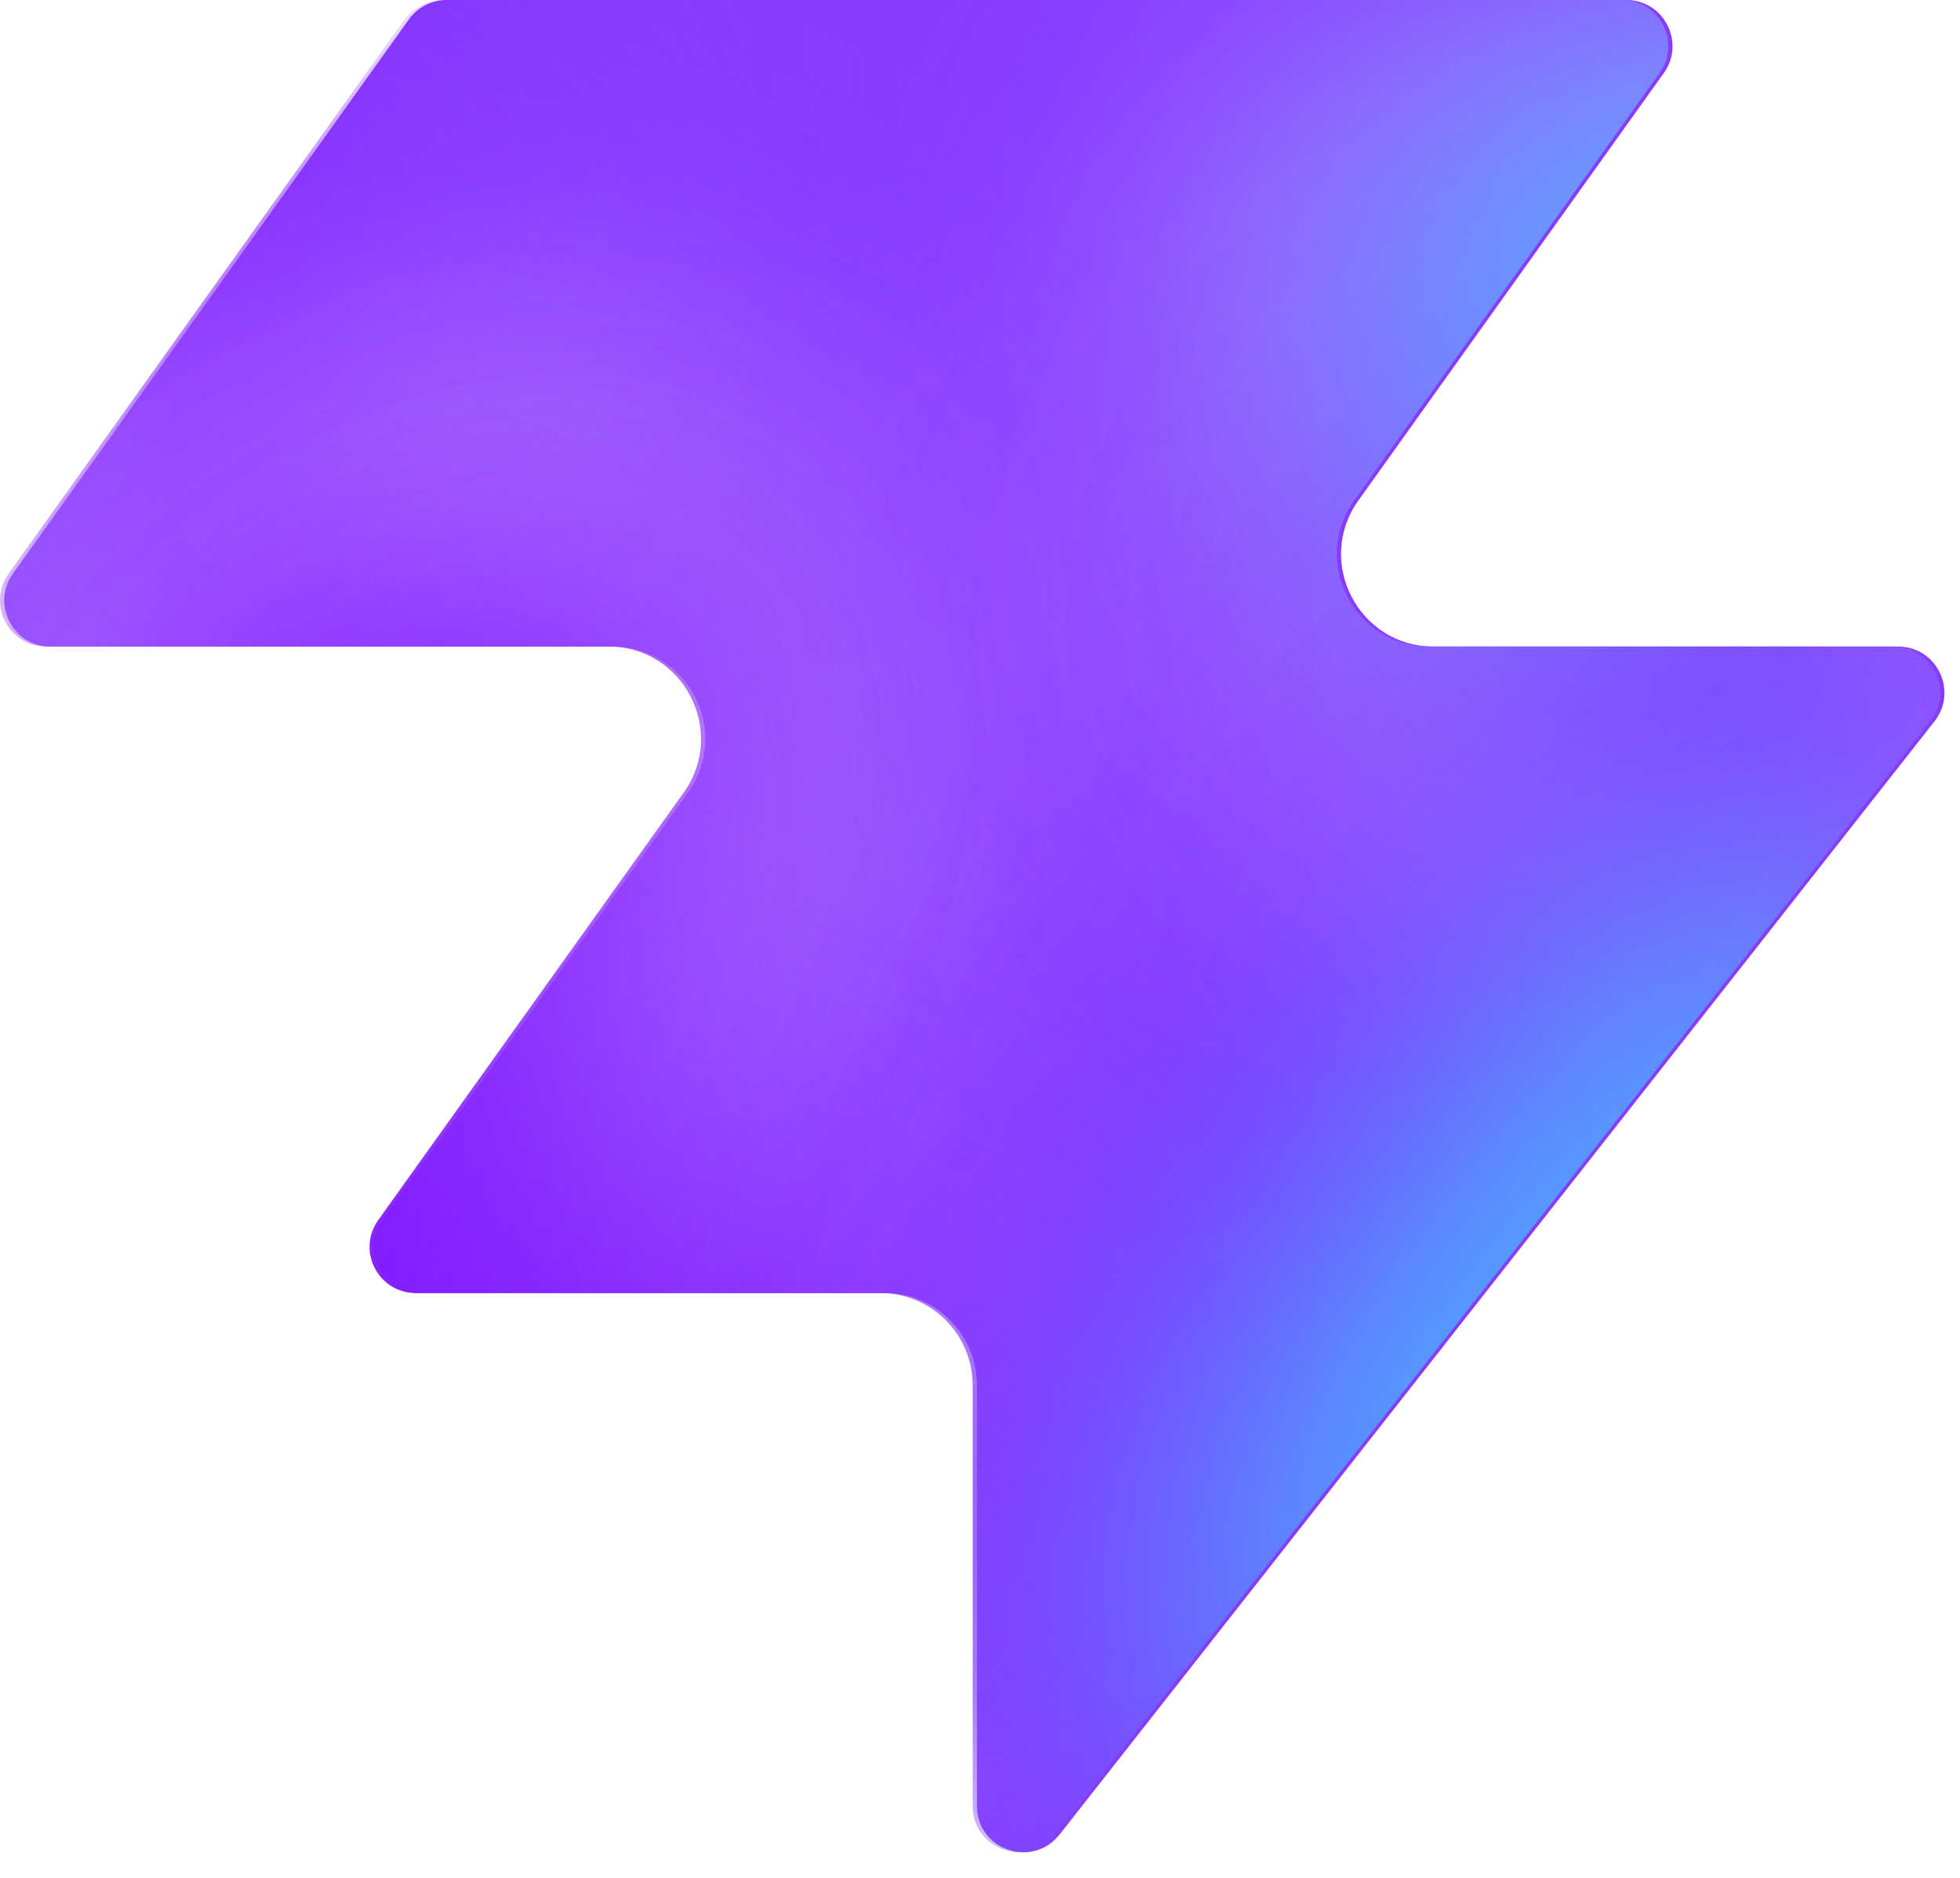
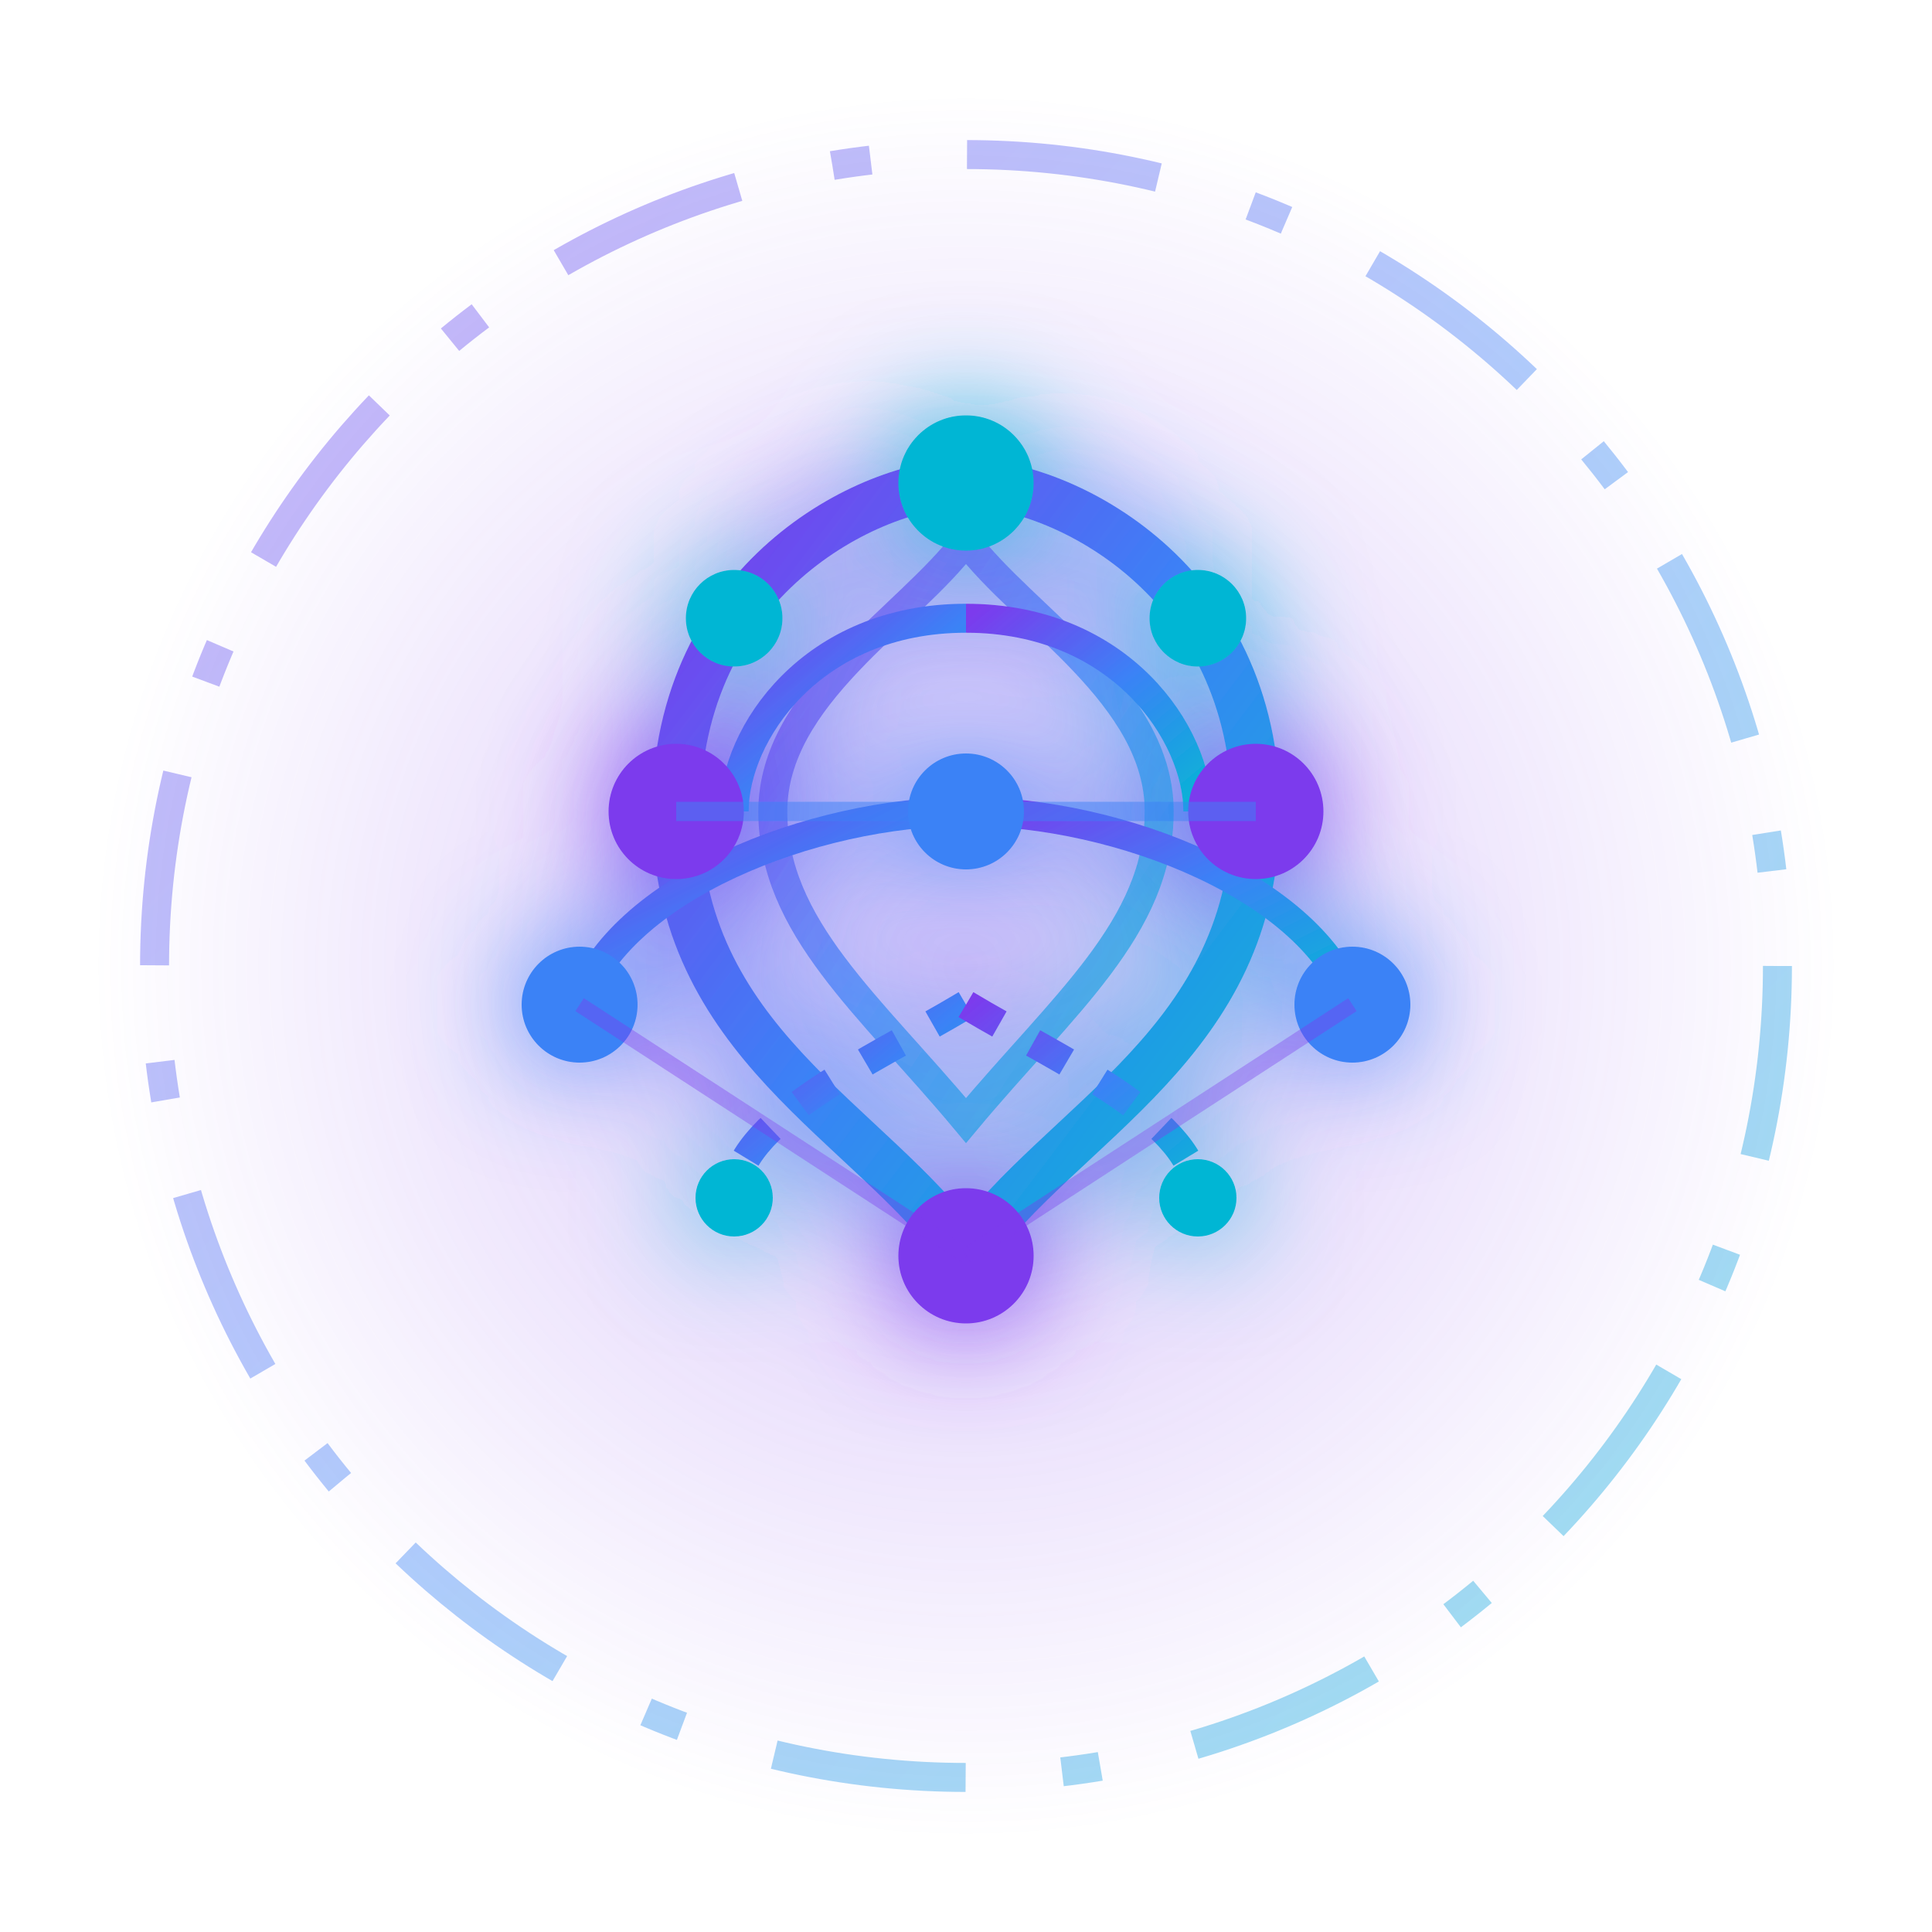
- <svg xmlns="http://www.w3.org/2000/svg" width="48" height="46" fill="none" viewBox="0 0 48 46">
-   <path fill="#863bff" d="M25.946 44.938c-.664.845-2.021.375-2.021-.698V33.937a2.26 2.26 0 0 0-2.262-2.262H10.287c-.92 0-1.456-1.04-.92-1.788l7.48-10.471c1.07-1.497 0-3.578-1.842-3.578H1.237c-.92 0-1.456-1.04-.92-1.788L10.013.474c.214-.297.556-.474.92-.474h28.894c.92 0 1.456 1.04.92 1.788l-7.48 10.471c-1.07 1.498 0 3.579 1.842 3.579h11.377c.943 0 1.473 1.088.89 1.83L25.947 44.94z" style="fill:#863bff;fill:color(display-p3 .525 .23 1);fill-opacity:1" />
-   <mask id="a" width="48" height="46" x="0" y="0" maskUnits="userSpaceOnUse" style="mask-type:alpha">
-     <path fill="#000" d="M25.842 44.938c-.664.844-2.021.375-2.021-.698V33.937a2.26 2.26 0 0 0-2.262-2.262H10.183c-.92 0-1.456-1.04-.92-1.788l7.48-10.471c1.07-1.498 0-3.579-1.842-3.579H1.133c-.92 0-1.456-1.04-.92-1.787L9.91.473c.214-.297.556-.474.92-.474h28.894c.92 0 1.456 1.04.92 1.788l-7.48 10.471c-1.07 1.498 0 3.578 1.842 3.578h11.377c.943 0 1.473 1.088.89 1.832L25.843 44.94z" style="fill:#000;fill-opacity:1" />
-   </mask>
-   <g mask="url(#a)">
-     <g filter="url(#b)">
-       <ellipse cx="5.508" cy="14.704" fill="#ede6ff" rx="5.508" ry="14.704" style="fill:#ede6ff;fill:color(display-p3 .927 .903 1);fill-opacity:1" transform="matrix(.00324 1 1 -.00324 -4.47 31.516)" />
-     </g>
-     <g filter="url(#c)">
-       <ellipse cx="10.399" cy="29.851" fill="#ede6ff" rx="10.399" ry="29.851" style="fill:#ede6ff;fill:color(display-p3 .927 .903 1);fill-opacity:1" transform="matrix(.00324 1 1 -.00324 -39.328 7.883)" />
-     </g>
-     <g filter="url(#d)">
-       <ellipse cx="5.508" cy="30.487" fill="#7e14ff" rx="5.508" ry="30.487" style="fill:#7e14ff;fill:color(display-p3 .492 .077 1);fill-opacity:1" transform="rotate(89.814 -25.913 -14.639)scale(1 -1)" />
-     </g>
-     <g filter="url(#e)">
-       <ellipse cx="5.508" cy="30.599" fill="#7e14ff" rx="5.508" ry="30.599" style="fill:#7e14ff;fill:color(display-p3 .492 .077 1);fill-opacity:1" transform="rotate(89.814 -32.644 -3.334)scale(1 -1)" />
-     </g>
-     <g filter="url(#f)">
-       <ellipse cx="5.508" cy="30.599" fill="#7e14ff" rx="5.508" ry="30.599" style="fill:#7e14ff;fill:color(display-p3 .492 .077 1);fill-opacity:1" transform="matrix(.00324 1 1 -.00324 -34.34 30.47)" />
-     </g>
-     <g filter="url(#g)">
-       <ellipse cx="14.072" cy="22.078" fill="#ede6ff" rx="14.072" ry="22.078" style="fill:#ede6ff;fill:color(display-p3 .927 .903 1);fill-opacity:1" transform="rotate(93.35 24.506 48.493)scale(-1 1)" />
-     </g>
-     <g filter="url(#h)">
-       <ellipse cx="3.47" cy="21.501" fill="#7e14ff" rx="3.47" ry="21.501" style="fill:#7e14ff;fill:color(display-p3 .492 .077 1);fill-opacity:1" transform="rotate(89.009 28.708 47.59)scale(-1 1)" />
-     </g>
-     <g filter="url(#i)">
-       <ellipse cx="3.47" cy="21.501" fill="#7e14ff" rx="3.47" ry="21.501" style="fill:#7e14ff;fill:color(display-p3 .492 .077 1);fill-opacity:1" transform="rotate(89.009 28.708 47.59)scale(-1 1)" />
-     </g>
-     <g filter="url(#j)">
-       <ellipse cx=".387" cy="8.972" fill="#7e14ff" rx="4.407" ry="29.108" style="fill:#7e14ff;fill:color(display-p3 .492 .077 1);fill-opacity:1" transform="rotate(39.51 .387 8.972)" />
-     </g>
-     <g filter="url(#k)">
-       <ellipse cx="47.523" cy="-6.092" fill="#7e14ff" rx="4.407" ry="29.108" style="fill:#7e14ff;fill:color(display-p3 .492 .077 1);fill-opacity:1" transform="rotate(37.892 47.523 -6.092)" />
-     </g>
-     <g filter="url(#l)">
-       <ellipse cx="41.412" cy="6.333" fill="#47bfff" rx="5.971" ry="9.665" style="fill:#47bfff;fill:color(display-p3 .28 .748 1);fill-opacity:1" transform="rotate(37.892 41.412 6.333)" />
-     </g>
-     <g filter="url(#m)">
-       <ellipse cx="-1.879" cy="38.332" fill="#7e14ff" rx="4.407" ry="29.108" style="fill:#7e14ff;fill:color(display-p3 .492 .077 1);fill-opacity:1" transform="rotate(37.892 -1.88 38.332)" />
-     </g>
-     <g filter="url(#n)">
-       <ellipse cx="-1.879" cy="38.332" fill="#7e14ff" rx="4.407" ry="29.108" style="fill:#7e14ff;fill:color(display-p3 .492 .077 1);fill-opacity:1" transform="rotate(37.892 -1.88 38.332)" />
-     </g>
-     <g filter="url(#o)">
-       <ellipse cx="35.651" cy="29.907" fill="#7e14ff" rx="4.407" ry="29.108" style="fill:#7e14ff;fill:color(display-p3 .492 .077 1);fill-opacity:1" transform="rotate(37.892 35.651 29.907)" />
-     </g>
-     <g filter="url(#p)">
-       <ellipse cx="38.418" cy="32.4" fill="#47bfff" rx="5.971" ry="15.297" style="fill:#47bfff;fill:color(display-p3 .28 .748 1);fill-opacity:1" transform="rotate(37.892 38.418 32.4)" />
-     </g>
-   </g>
+ <svg xmlns="http://www.w3.org/2000/svg" viewBox="0 0 100 100" width="100" height="100">
  <defs>
-     <filter id="b" width="60.045" height="41.654" x="-19.77" y="16.149" color-interpolation-filters="sRGB" filterUnits="userSpaceOnUse">
-       <feFlood flood-opacity="0" result="BackgroundImageFix" />
-       <feBlend in="SourceGraphic" in2="BackgroundImageFix" result="shape" />
-       <feGaussianBlur result="effect1_foregroundBlur_2002_17158" stdDeviation="7.659" />
-     </filter>
-     <filter id="c" width="90.34" height="51.437" x="-54.613" y="-7.533" color-interpolation-filters="sRGB" filterUnits="userSpaceOnUse">
-       <feFlood flood-opacity="0" result="BackgroundImageFix" />
-       <feBlend in="SourceGraphic" in2="BackgroundImageFix" result="shape" />
-       <feGaussianBlur result="effect1_foregroundBlur_2002_17158" stdDeviation="7.659" />
-     </filter>
-     <filter id="d" width="79.355" height="29.4" x="-49.64" y="2.03" color-interpolation-filters="sRGB" filterUnits="userSpaceOnUse">
-       <feFlood flood-opacity="0" result="BackgroundImageFix" />
-       <feBlend in="SourceGraphic" in2="BackgroundImageFix" result="shape" />
-       <feGaussianBlur result="effect1_foregroundBlur_2002_17158" stdDeviation="4.596" />
-     </filter>
-     <filter id="e" width="79.579" height="29.4" x="-45.045" y="20.029" color-interpolation-filters="sRGB" filterUnits="userSpaceOnUse">
-       <feFlood flood-opacity="0" result="BackgroundImageFix" />
-       <feBlend in="SourceGraphic" in2="BackgroundImageFix" result="shape" />
-       <feGaussianBlur result="effect1_foregroundBlur_2002_17158" stdDeviation="4.596" />
-     </filter>
-     <filter id="f" width="79.579" height="29.4" x="-43.513" y="21.178" color-interpolation-filters="sRGB" filterUnits="userSpaceOnUse">
-       <feFlood flood-opacity="0" result="BackgroundImageFix" />
-       <feBlend in="SourceGraphic" in2="BackgroundImageFix" result="shape" />
-       <feGaussianBlur result="effect1_foregroundBlur_2002_17158" stdDeviation="4.596" />
-     </filter>
-     <filter id="g" width="74.749" height="58.852" x="15.756" y="-17.901" color-interpolation-filters="sRGB" filterUnits="userSpaceOnUse">
-       <feFlood flood-opacity="0" result="BackgroundImageFix" />
-       <feBlend in="SourceGraphic" in2="BackgroundImageFix" result="shape" />
-       <feGaussianBlur result="effect1_foregroundBlur_2002_17158" stdDeviation="7.659" />
-     </filter>
-     <filter id="h" width="61.377" height="25.362" x="23.548" y="2.284" color-interpolation-filters="sRGB" filterUnits="userSpaceOnUse">
-       <feFlood flood-opacity="0" result="BackgroundImageFix" />
-       <feBlend in="SourceGraphic" in2="BackgroundImageFix" result="shape" />
-       <feGaussianBlur result="effect1_foregroundBlur_2002_17158" stdDeviation="4.596" />
-     </filter>
-     <filter id="i" width="61.377" height="25.362" x="23.548" y="2.284" color-interpolation-filters="sRGB" filterUnits="userSpaceOnUse">
-       <feFlood flood-opacity="0" result="BackgroundImageFix" />
-       <feBlend in="SourceGraphic" in2="BackgroundImageFix" result="shape" />
-       <feGaussianBlur result="effect1_foregroundBlur_2002_17158" stdDeviation="4.596" />
-     </filter>
-     <filter id="j" width="56.045" height="63.649" x="-27.636" y="-22.853" color-interpolation-filters="sRGB" filterUnits="userSpaceOnUse">
-       <feFlood flood-opacity="0" result="BackgroundImageFix" />
-       <feBlend in="SourceGraphic" in2="BackgroundImageFix" result="shape" />
-       <feGaussianBlur result="effect1_foregroundBlur_2002_17158" stdDeviation="4.596" />
-     </filter>
-     <filter id="k" width="54.814" height="64.646" x="20.116" y="-38.415" color-interpolation-filters="sRGB" filterUnits="userSpaceOnUse">
-       <feFlood flood-opacity="0" result="BackgroundImageFix" />
-       <feBlend in="SourceGraphic" in2="BackgroundImageFix" result="shape" />
-       <feGaussianBlur result="effect1_foregroundBlur_2002_17158" stdDeviation="4.596" />
-     </filter>
-     <filter id="l" width="33.541" height="35.313" x="24.641" y="-11.323" color-interpolation-filters="sRGB" filterUnits="userSpaceOnUse">
-       <feFlood flood-opacity="0" result="BackgroundImageFix" />
-       <feBlend in="SourceGraphic" in2="BackgroundImageFix" result="shape" />
-       <feGaussianBlur result="effect1_foregroundBlur_2002_17158" stdDeviation="4.596" />
-     </filter>
-     <filter id="m" width="54.814" height="64.646" x="-29.286" y="6.009" color-interpolation-filters="sRGB" filterUnits="userSpaceOnUse">
-       <feFlood flood-opacity="0" result="BackgroundImageFix" />
-       <feBlend in="SourceGraphic" in2="BackgroundImageFix" result="shape" />
-       <feGaussianBlur result="effect1_foregroundBlur_2002_17158" stdDeviation="4.596" />
-     </filter>
-     <filter id="n" width="54.814" height="64.646" x="-29.286" y="6.009" color-interpolation-filters="sRGB" filterUnits="userSpaceOnUse">
-       <feFlood flood-opacity="0" result="BackgroundImageFix" />
-       <feBlend in="SourceGraphic" in2="BackgroundImageFix" result="shape" />
-       <feGaussianBlur result="effect1_foregroundBlur_2002_17158" stdDeviation="4.596" />
-     </filter>
-     <filter id="o" width="54.814" height="64.646" x="8.244" y="-2.416" color-interpolation-filters="sRGB" filterUnits="userSpaceOnUse">
-       <feFlood flood-opacity="0" result="BackgroundImageFix" />
-       <feBlend in="SourceGraphic" in2="BackgroundImageFix" result="shape" />
-       <feGaussianBlur result="effect1_foregroundBlur_2002_17158" stdDeviation="4.596" />
-     </filter>
-     <filter id="p" width="39.409" height="43.623" x="18.713" y="10.588" color-interpolation-filters="sRGB" filterUnits="userSpaceOnUse">
-       <feFlood flood-opacity="0" result="BackgroundImageFix" />
-       <feBlend in="SourceGraphic" in2="BackgroundImageFix" result="shape" />
-       <feGaussianBlur result="effect1_foregroundBlur_2002_17158" stdDeviation="4.596" />
+     <linearGradient id="brain-grad" x1="0%" y1="0%" x2="100%" y2="100%">
+       <stop offset="0%" stop-color="#7c3aed" />
+       <stop offset="50%" stop-color="#3b82f6" />
+       <stop offset="100%" stop-color="#06b6d4" />
+     </linearGradient>
+     <radialGradient id="glow" cx="50%" cy="50%" r="50%">
+       <stop offset="0%" stop-color="#7c3aed" stop-opacity="0.3" />
+       <stop offset="100%" stop-color="#7c3aed" stop-opacity="0" />
+     </radialGradient>
+     <filter id="neon-glow" x="-20%" y="-20%" width="140%" height="140%">
+       <feGaussianBlur stdDeviation="3" result="blur" />
+       <feMerge>
+         <feMergeNode in="blur" />
+         <feMergeNode in="SourceGraphic" />
+       </feMerge>
    </filter>
  </defs>
+   <circle cx="50" cy="50" r="45" fill="url(#glow)" />
+   <circle cx="50" cy="50" r="42" fill="none" stroke="url(#brain-grad)" stroke-width="1.5" stroke-dasharray="10 5 2 5" stroke-opacity="0.4" />
+   <g filter="url(#neon-glow)">
+     <path d="M50,25 C45,25 35,30 35,42 C35,54 45,58 50,65 C55,58 65,54 65,42 C65,30 55,25 50,25 Z" fill="none" stroke="url(#brain-grad)" stroke-width="2.5" />
+     <path d="M50,28 C47,32 40,36 40,42 C40,48 45,52 50,58 C55,52 60,48 60,42 C60,36 53,32 50,28 Z" fill="none" stroke="url(#brain-grad)" stroke-width="1.5" stroke-opacity="0.7" />
+     <line x1="50" y1="25" x2="50" y2="65" stroke="url(#brain-grad)" stroke-width="2" />
+     <path d="M50,32 C42,32 38,38 38,42" fill="none" stroke="url(#brain-grad)" stroke-width="1.5" />
+     <path d="M50,42 C42,42 32,46 30,52" fill="none" stroke="url(#brain-grad)" stroke-width="1.5" />
+     <path d="M50,52 C45,55 38,58 38,62" fill="none" stroke="url(#brain-grad)" stroke-width="1.5" stroke-dasharray="2 2" />
+     <path d="M50,32 C58,32 62,38 62,42" fill="none" stroke="url(#brain-grad)" stroke-width="1.5" />
+     <path d="M50,42 C58,42 68,46 70,52" fill="none" stroke="url(#brain-grad)" stroke-width="1.5" />
+     <path d="M50,52 C55,55 62,58 62,62" fill="none" stroke="url(#brain-grad)" stroke-width="1.5" stroke-dasharray="2 2" />
+     <circle cx="50" cy="25" r="3.5" fill="#06b6d4" />
+     <circle cx="50" cy="42" r="3" fill="#3b82f6" />
+     <circle cx="50" cy="65" r="3.5" fill="#7c3aed" />
+     <circle cx="35" cy="42" r="3.5" fill="#7c3aed" />
+     <circle cx="38" cy="32" r="2.5" fill="#06b6d4" />
+     <circle cx="30" cy="52" r="3" fill="#3b82f6" />
+     <circle cx="38" cy="62" r="2" fill="#06b6d4" />
+     <circle cx="65" cy="42" r="3.5" fill="#7c3aed" />
+     <circle cx="62" cy="32" r="2.5" fill="#06b6d4" />
+     <circle cx="70" cy="52" r="3" fill="#3b82f6" />
+     <circle cx="62" cy="62" r="2" fill="#06b6d4" />
+     <line x1="35" y1="42" x2="50" y2="42" stroke="#3b82f6" stroke-width="1" stroke-opacity="0.5" />
+     <line x1="65" y1="42" x2="50" y2="42" stroke="#3b82f6" stroke-width="1" stroke-opacity="0.5" />
+     <line x1="30" y1="52" x2="50" y2="65" stroke="#7c3aed" stroke-width="0.8" stroke-opacity="0.4" />
+     <line x1="70" y1="52" x2="50" y2="65" stroke="#7c3aed" stroke-width="0.8" stroke-opacity="0.4" />
+   </g>
</svg>
